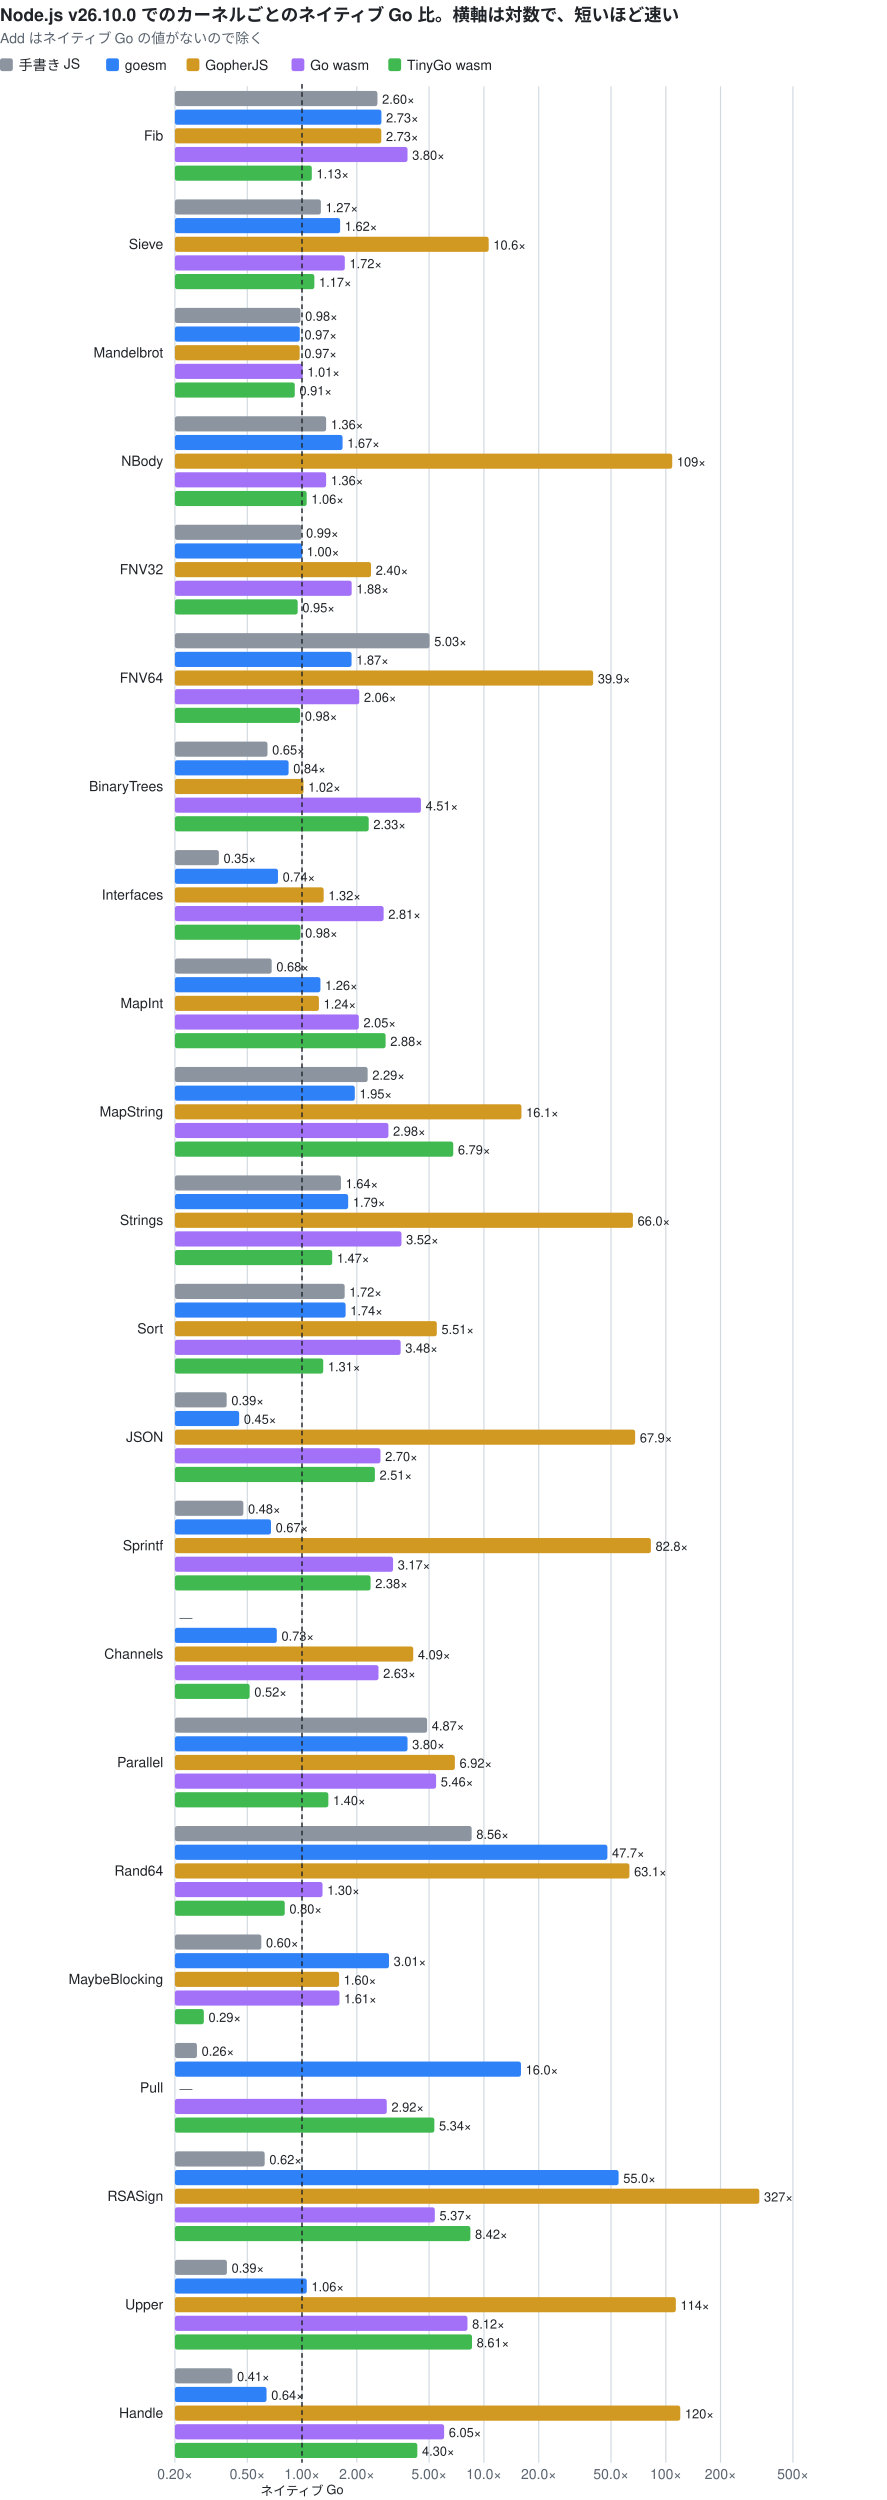
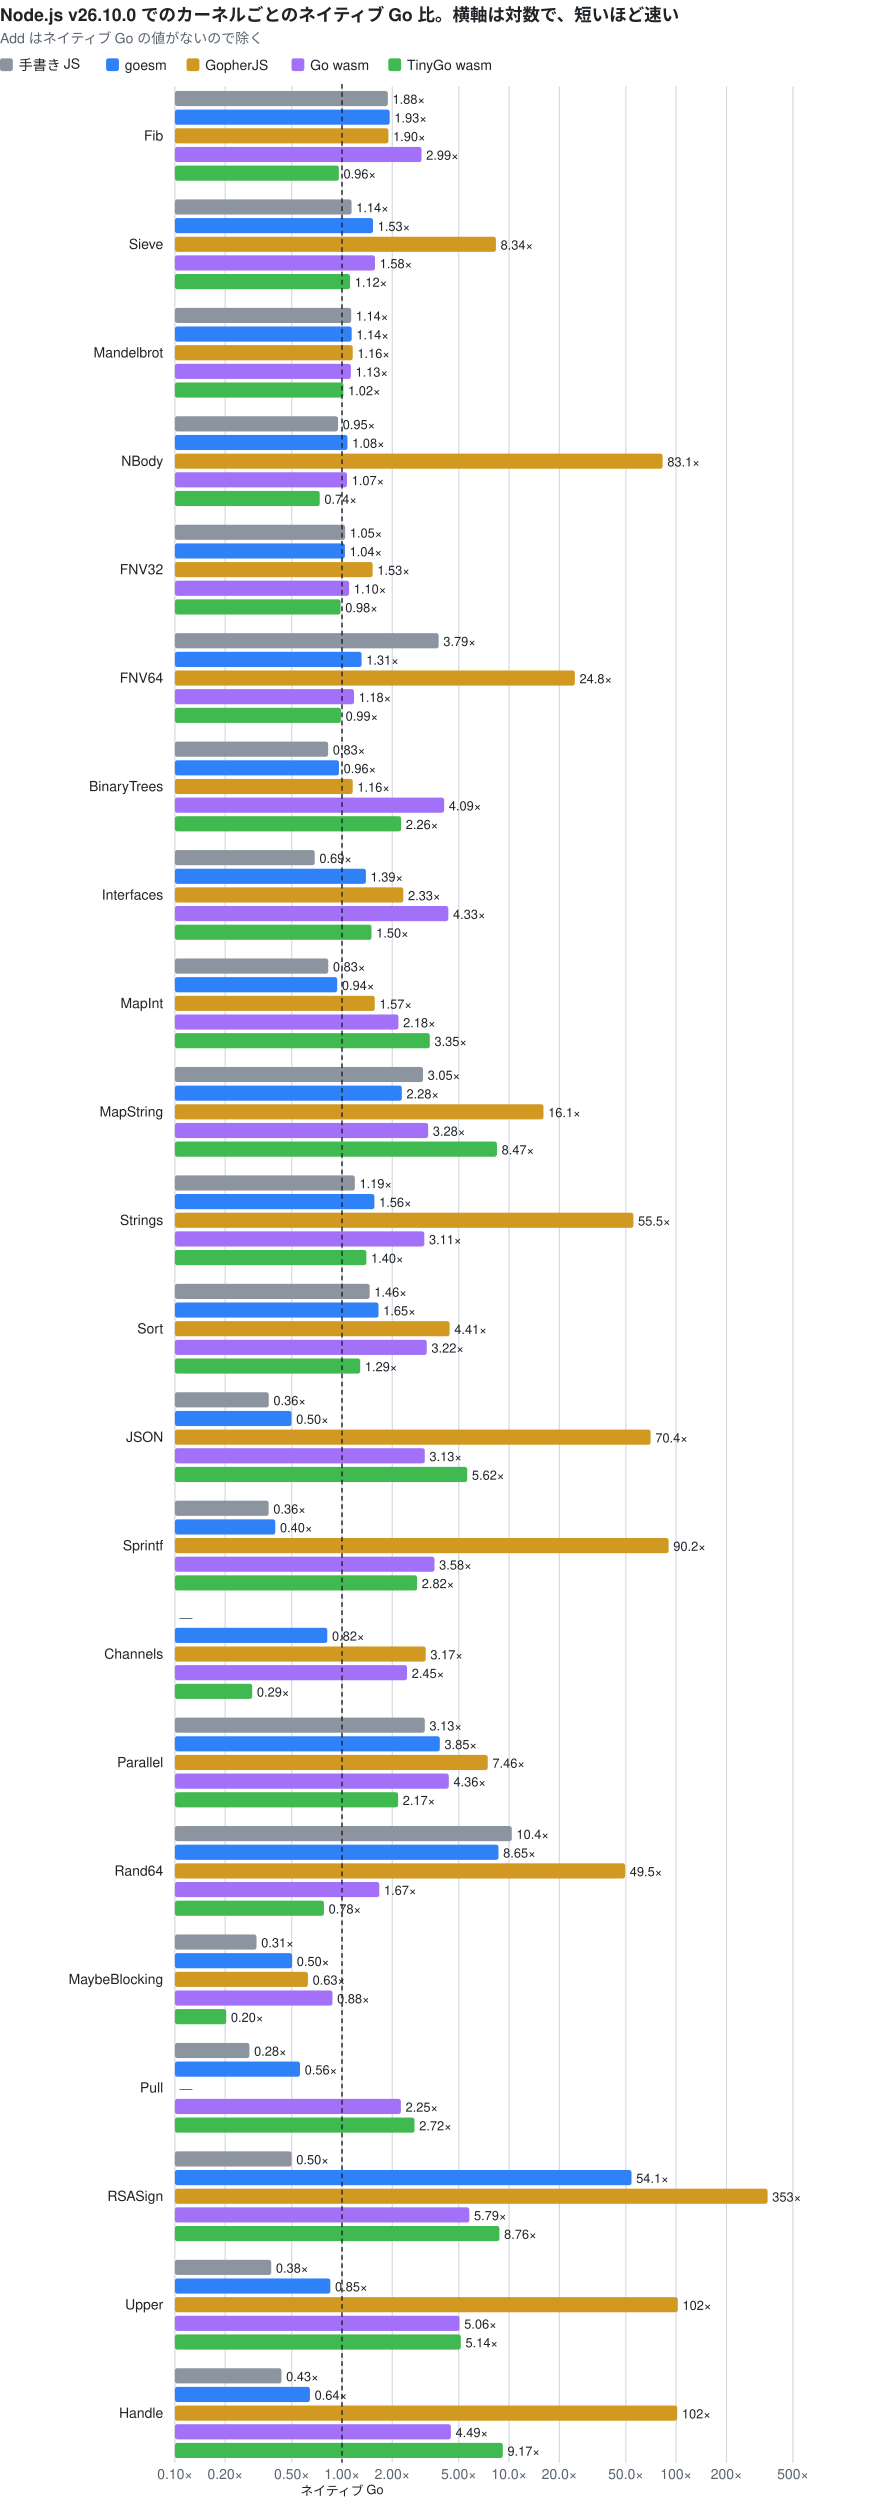
<svg xmlns="http://www.w3.org/2000/svg" width="760" height="2144" viewBox="0 0 760 2144" font-family="-apple-system, 'Segoe UI', Helvetica, Arial, 'Hiragino Sans', 'Noto Sans CJK JP', 'Yu Gothic', sans-serif" font-size="12">
  <style>.t{fill:#1f2328}.m{fill:#59636e}.g{stroke:#d1d9e0}.r{stroke:#1f2328}@media (prefers-color-scheme:dark){.t{fill:#f0f6fc}.m{fill:#9198a1}.g{stroke:#3d444d}.r{stroke:#f0f6fc}}</style>
  <text class="t" x="0" y="18" font-size="15" font-weight="600">Node.js v26.10.0 でのカーネルごとのネイティブ Go 比。横軸は対数で、短いほど速い</text>
  <text class="m" x="0" y="37">Add はネイティブ Go の値がないので除く</text>
  <rect x="0" y="50" width="11" height="11" rx="2" fill="#8c959f" />
  <text class="t" x="16" y="60">手書き JS</text>
  <rect x="91" y="50" width="11" height="11" rx="2" fill="#2f81f7" />
  <text class="t" x="107" y="60">goesm</text>
  <rect x="160" y="50" width="11" height="11" rx="2" fill="#d29922" />
  <text class="t" x="176" y="60">GopherJS</text>
  <rect x="250" y="50" width="11" height="11" rx="2" fill="#a371f7" />
  <text class="t" x="266" y="60">Go wasm</text>
  <rect x="333" y="50" width="11" height="11" rx="2" fill="#3fb950" />
  <text class="t" x="349" y="60">TinyGo wasm</text>
  <line class="g" x1="150.0" y1="74" x2="150.0" y2="2112" />
-   <text class="m" x="150.0" y="2126" text-anchor="middle">0.20×</text>
-   <line class="g" x1="212.1" y1="74" x2="212.1" y2="2112" />
-   <text class="m" x="212.1" y="2126" text-anchor="middle">0.50×</text>
-   <line class="g" x1="259.0" y1="74" x2="259.0" y2="2112" />
-   <text class="m" x="259.0" y="2126" text-anchor="middle">1.00×</text>
-   <line class="g" x1="306.0" y1="74" x2="306.0" y2="2112" />
-   <text class="m" x="306.0" y="2126" text-anchor="middle">2.00×</text>
-   <line class="g" x1="368.0" y1="74" x2="368.0" y2="2112" />
-   <text class="m" x="368.0" y="2126" text-anchor="middle">5.00×</text>
-   <line class="g" x1="415.0" y1="74" x2="415.0" y2="2112" />
-   <text class="m" x="415.0" y="2126" text-anchor="middle">10.0×</text>
-   <line class="g" x1="462.0" y1="74" x2="462.0" y2="2112" />
-   <text class="m" x="462.0" y="2126" text-anchor="middle">20.0×</text>
-   <line class="g" x1="524.0" y1="74" x2="524.0" y2="2112" />
-   <text class="m" x="524.0" y="2126" text-anchor="middle">50.0×</text>
-   <line class="g" x1="571.0" y1="74" x2="571.0" y2="2112" />
-   <text class="m" x="571.0" y="2126" text-anchor="middle">100×</text>
-   <line class="g" x1="617.9" y1="74" x2="617.9" y2="2112" />
-   <text class="m" x="617.9" y="2126" text-anchor="middle">200×</text>
+   <text class="m" x="150.0" y="2126" text-anchor="middle">0.10×</text>
+   <line class="g" x1="193.1" y1="74" x2="193.1" y2="2112" />
+   <text class="m" x="193.1" y="2126" text-anchor="middle">0.20×</text>
+   <line class="g" x1="250.2" y1="74" x2="250.2" y2="2112" />
+   <text class="m" x="250.2" y="2126" text-anchor="middle">0.50×</text>
+   <line class="g" x1="293.3" y1="74" x2="293.3" y2="2112" />
+   <text class="m" x="293.3" y="2126" text-anchor="middle">1.00×</text>
+   <line class="g" x1="336.4" y1="74" x2="336.4" y2="2112" />
+   <text class="m" x="336.4" y="2126" text-anchor="middle">2.00×</text>
+   <line class="g" x1="393.4" y1="74" x2="393.4" y2="2112" />
+   <text class="m" x="393.4" y="2126" text-anchor="middle">5.00×</text>
+   <line class="g" x1="436.6" y1="74" x2="436.6" y2="2112" />
+   <text class="m" x="436.6" y="2126" text-anchor="middle">10.0×</text>
+   <line class="g" x1="479.7" y1="74" x2="479.7" y2="2112" />
+   <text class="m" x="479.7" y="2126" text-anchor="middle">20.0×</text>
+   <line class="g" x1="536.7" y1="74" x2="536.7" y2="2112" />
+   <text class="m" x="536.7" y="2126" text-anchor="middle">50.0×</text>
+   <line class="g" x1="579.8" y1="74" x2="579.8" y2="2112" />
+   <text class="m" x="579.8" y="2126" text-anchor="middle">100×</text>
+   <line class="g" x1="623.0" y1="74" x2="623.0" y2="2112" />
+   <text class="m" x="623.0" y="2126" text-anchor="middle">200×</text>
  <line class="g" x1="680.0" y1="74" x2="680.0" y2="2112" />
  <text class="m" x="680.0" y="2126" text-anchor="middle">500×</text>
  <text class="t" x="140" y="120.5" text-anchor="end">Fib</text>
-   <rect x="150" y="78" width="173.7" height="13" rx="2" fill="#8c959f" />
-   <text class="t" x="327.7" y="89" font-size="11">2.60×</text>
-   <rect x="150" y="94" width="177.1" height="13" rx="2" fill="#2f81f7" />
-   <text class="t" x="331.1" y="105" font-size="11">2.73×</text>
-   <rect x="150" y="110" width="177.0" height="13" rx="2" fill="#d29922" />
-   <text class="t" x="331.0" y="121" font-size="11">2.73×</text>
-   <rect x="150" y="126" width="199.5" height="13" rx="2" fill="#a371f7" />
-   <text class="t" x="353.5" y="137" font-size="11">3.80×</text>
-   <rect x="150" y="142" width="117.4" height="13" rx="2" fill="#3fb950" />
-   <text class="t" x="271.4" y="153" font-size="11">1.13×</text>
+   <rect x="150" y="78" width="182.6" height="13" rx="2" fill="#8c959f" />
+   <text class="t" x="336.6" y="89" font-size="11">1.88×</text>
+   <rect x="150" y="94" width="184.2" height="13" rx="2" fill="#2f81f7" />
+   <text class="t" x="338.2" y="105" font-size="11">1.93×</text>
+   <rect x="150" y="110" width="183.1" height="13" rx="2" fill="#d29922" />
+   <text class="t" x="337.1" y="121" font-size="11">1.90×</text>
+   <rect x="150" y="126" width="211.5" height="13" rx="2" fill="#a371f7" />
+   <text class="t" x="365.5" y="137" font-size="11">2.99×</text>
+   <rect x="150" y="142" width="140.6" height="13" rx="2" fill="#3fb950" />
+   <text class="t" x="294.6" y="153" font-size="11">0.96×</text>
  <text class="t" x="140" y="213.5" text-anchor="end">Sieve</text>
-   <rect x="150" y="171" width="125.2" height="13" rx="2" fill="#8c959f" />
-   <text class="t" x="279.2" y="182" font-size="11">1.27×</text>
-   <rect x="150" y="187" width="141.7" height="13" rx="2" fill="#2f81f7" />
-   <text class="t" x="295.7" y="198" font-size="11">1.62×</text>
-   <rect x="150" y="203" width="269.1" height="13" rx="2" fill="#d29922" />
-   <text class="t" x="423.1" y="214" font-size="11">10.6×</text>
-   <rect x="150" y="219" width="145.7" height="13" rx="2" fill="#a371f7" />
-   <text class="t" x="299.7" y="230" font-size="11">1.72×</text>
-   <rect x="150" y="235" width="119.6" height="13" rx="2" fill="#3fb950" />
-   <text class="t" x="273.6" y="246" font-size="11">1.17×</text>
+   <rect x="150" y="171" width="151.5" height="13" rx="2" fill="#8c959f" />
+   <text class="t" x="305.5" y="182" font-size="11">1.14×</text>
+   <rect x="150" y="187" width="169.9" height="13" rx="2" fill="#2f81f7" />
+   <text class="t" x="323.9" y="198" font-size="11">1.53×</text>
+   <rect x="150" y="203" width="275.3" height="13" rx="2" fill="#d29922" />
+   <text class="t" x="429.3" y="214" font-size="11">8.34×</text>
+   <rect x="150" y="219" width="171.6" height="13" rx="2" fill="#a371f7" />
+   <text class="t" x="325.6" y="230" font-size="11">1.58×</text>
+   <rect x="150" y="235" width="150.2" height="13" rx="2" fill="#3fb950" />
+   <text class="t" x="304.2" y="246" font-size="11">1.12×</text>
  <text class="t" x="140" y="306.5" text-anchor="end">Mandelbrot</text>
-   <rect x="150" y="264" width="107.7" height="13" rx="2" fill="#8c959f" />
-   <text class="t" x="261.7" y="275" font-size="11">0.98×</text>
-   <rect x="150" y="280" width="107.1" height="13" rx="2" fill="#2f81f7" />
-   <text class="t" x="261.1" y="291" font-size="11">0.97×</text>
-   <rect x="150" y="296" width="107.0" height="13" rx="2" fill="#d29922" />
-   <text class="t" x="261.0" y="307" font-size="11">0.97×</text>
-   <rect x="150" y="312" width="109.6" height="13" rx="2" fill="#a371f7" />
-   <text class="t" x="263.6" y="323" font-size="11">1.01×</text>
-   <rect x="150" y="328" width="102.8" height="13" rx="2" fill="#3fb950" />
-   <text class="t" x="256.8" y="339" font-size="11">0.91×</text>
+   <rect x="150" y="264" width="151.2" height="13" rx="2" fill="#8c959f" />
+   <text class="t" x="305.2" y="275" font-size="11">1.14×</text>
+   <rect x="150" y="280" width="151.6" height="13" rx="2" fill="#2f81f7" />
+   <text class="t" x="305.6" y="291" font-size="11">1.14×</text>
+   <rect x="150" y="296" width="152.5" height="13" rx="2" fill="#d29922" />
+   <text class="t" x="306.5" y="307" font-size="11">1.16×</text>
+   <rect x="150" y="312" width="150.9" height="13" rx="2" fill="#a371f7" />
+   <text class="t" x="304.9" y="323" font-size="11">1.13×</text>
+   <rect x="150" y="328" width="144.5" height="13" rx="2" fill="#3fb950" />
+   <text class="t" x="298.5" y="339" font-size="11">1.02×</text>
  <text class="t" x="140" y="399.5" text-anchor="end">NBody</text>
-   <rect x="150" y="357" width="129.7" height="13" rx="2" fill="#8c959f" />
-   <text class="t" x="283.7" y="368" font-size="11">1.36×</text>
-   <rect x="150" y="373" width="143.8" height="13" rx="2" fill="#2f81f7" />
-   <text class="t" x="297.8" y="384" font-size="11">1.67×</text>
-   <rect x="150" y="389" width="426.5" height="13" rx="2" fill="#d29922" />
-   <text class="t" x="580.5" y="400" font-size="11">109×</text>
-   <rect x="150" y="405" width="129.7" height="13" rx="2" fill="#a371f7" />
-   <text class="t" x="283.7" y="416" font-size="11">1.36×</text>
-   <rect x="150" y="421" width="113.0" height="13" rx="2" fill="#3fb950" />
-   <text class="t" x="267.0" y="432" font-size="11">1.06×</text>
+   <rect x="150" y="357" width="139.9" height="13" rx="2" fill="#8c959f" />
+   <text class="t" x="293.9" y="368" font-size="11">0.95×</text>
+   <rect x="150" y="373" width="148.0" height="13" rx="2" fill="#2f81f7" />
+   <text class="t" x="302.0" y="384" font-size="11">1.08×</text>
+   <rect x="150" y="389" width="418.3" height="13" rx="2" fill="#d29922" />
+   <text class="t" x="572.3" y="400" font-size="11">83.1×</text>
+   <rect x="150" y="405" width="147.6" height="13" rx="2" fill="#a371f7" />
+   <text class="t" x="301.6" y="416" font-size="11">1.07×</text>
+   <rect x="150" y="421" width="124.2" height="13" rx="2" fill="#3fb950" />
+   <text class="t" x="278.2" y="432" font-size="11">0.74×</text>
  <text class="t" x="140" y="492.5" text-anchor="end">FNV32</text>
-   <rect x="150" y="450" width="108.5" height="13" rx="2" fill="#8c959f" />
-   <text class="t" x="262.5" y="461" font-size="11">0.99×</text>
-   <rect x="150" y="466" width="109.1" height="13" rx="2" fill="#2f81f7" />
-   <text class="t" x="263.1" y="477" font-size="11">1.00×</text>
-   <rect x="150" y="482" width="168.2" height="13" rx="2" fill="#d29922" />
-   <text class="t" x="322.2" y="493" font-size="11">2.40×</text>
-   <rect x="150" y="498" width="151.6" height="13" rx="2" fill="#a371f7" />
-   <text class="t" x="305.6" y="509" font-size="11">1.88×</text>
-   <rect x="150" y="514" width="105.3" height="13" rx="2" fill="#3fb950" />
-   <text class="t" x="259.3" y="525" font-size="11">0.95×</text>
+   <rect x="150" y="450" width="146.0" height="13" rx="2" fill="#8c959f" />
+   <text class="t" x="300.0" y="461" font-size="11">1.05×</text>
+   <rect x="150" y="466" width="145.8" height="13" rx="2" fill="#2f81f7" />
+   <text class="t" x="299.8" y="477" font-size="11">1.04×</text>
+   <rect x="150" y="482" width="169.6" height="13" rx="2" fill="#d29922" />
+   <text class="t" x="323.6" y="493" font-size="11">1.53×</text>
+   <rect x="150" y="498" width="149.4" height="13" rx="2" fill="#a371f7" />
+   <text class="t" x="303.4" y="509" font-size="11">1.10×</text>
+   <rect x="150" y="514" width="142.1" height="13" rx="2" fill="#3fb950" />
+   <text class="t" x="296.1" y="525" font-size="11">0.98×</text>
  <text class="t" x="140" y="585.5" text-anchor="end">FNV64</text>
-   <rect x="150" y="543" width="218.4" height="13" rx="2" fill="#8c959f" />
-   <text class="t" x="372.4" y="554" font-size="11">5.03×</text>
-   <rect x="150" y="559" width="151.5" height="13" rx="2" fill="#2f81f7" />
-   <text class="t" x="305.5" y="570" font-size="11">1.87×</text>
-   <rect x="150" y="575" width="358.7" height="13" rx="2" fill="#d29922" />
-   <text class="t" x="512.7" y="586" font-size="11">39.9×</text>
-   <rect x="150" y="591" width="158.1" height="13" rx="2" fill="#a371f7" />
-   <text class="t" x="312.1" y="602" font-size="11">2.06×</text>
-   <rect x="150" y="607" width="107.4" height="13" rx="2" fill="#3fb950" />
-   <text class="t" x="261.4" y="618" font-size="11">0.98×</text>
+   <rect x="150" y="543" width="226.2" height="13" rx="2" fill="#8c959f" />
+   <text class="t" x="380.2" y="554" font-size="11">3.79×</text>
+   <rect x="150" y="559" width="160.1" height="13" rx="2" fill="#2f81f7" />
+   <text class="t" x="314.1" y="570" font-size="11">1.31×</text>
+   <rect x="150" y="575" width="343.0" height="13" rx="2" fill="#d29922" />
+   <text class="t" x="497.0" y="586" font-size="11">24.8×</text>
+   <rect x="150" y="591" width="153.6" height="13" rx="2" fill="#a371f7" />
+   <text class="t" x="307.6" y="602" font-size="11">1.18×</text>
+   <rect x="150" y="607" width="142.4" height="13" rx="2" fill="#3fb950" />
+   <text class="t" x="296.4" y="618" font-size="11">0.99×</text>
  <text class="t" x="140" y="678.5" text-anchor="end">BinaryTrees</text>
-   <rect x="150" y="636" width="79.4" height="13" rx="2" fill="#8c959f" />
-   <text class="t" x="233.4" y="647" font-size="11">0.65×</text>
-   <rect x="150" y="652" width="97.5" height="13" rx="2" fill="#2f81f7" />
-   <text class="t" x="251.5" y="663" font-size="11">0.84×</text>
-   <rect x="150" y="668" width="110.3" height="13" rx="2" fill="#d29922" />
-   <text class="t" x="264.3" y="679" font-size="11">1.02×</text>
-   <rect x="150" y="684" width="211.0" height="13" rx="2" fill="#a371f7" />
-   <text class="t" x="365.0" y="695" font-size="11">4.51×</text>
-   <rect x="150" y="700" width="166.2" height="13" rx="2" fill="#3fb950" />
-   <text class="t" x="320.2" y="711" font-size="11">2.33×</text>
+   <rect x="150" y="636" width="131.4" height="13" rx="2" fill="#8c959f" />
+   <text class="t" x="285.4" y="647" font-size="11">0.83×</text>
+   <rect x="150" y="652" width="140.7" height="13" rx="2" fill="#2f81f7" />
+   <text class="t" x="294.7" y="663" font-size="11">0.96×</text>
+   <rect x="150" y="668" width="152.5" height="13" rx="2" fill="#d29922" />
+   <text class="t" x="306.5" y="679" font-size="11">1.16×</text>
+   <rect x="150" y="684" width="230.9" height="13" rx="2" fill="#a371f7" />
+   <text class="t" x="384.9" y="695" font-size="11">4.09×</text>
+   <rect x="150" y="700" width="194.0" height="13" rx="2" fill="#3fb950" />
+   <text class="t" x="348.0" y="711" font-size="11">2.26×</text>
  <text class="t" x="140" y="771.5" text-anchor="end">Interfaces</text>
-   <rect x="150" y="729" width="37.7" height="13" rx="2" fill="#8c959f" />
-   <text class="t" x="191.7" y="740" font-size="11">0.35×</text>
-   <rect x="150" y="745" width="88.4" height="13" rx="2" fill="#2f81f7" />
-   <text class="t" x="242.4" y="756" font-size="11">0.74×</text>
-   <rect x="150" y="761" width="127.6" height="13" rx="2" fill="#d29922" />
-   <text class="t" x="281.6" y="772" font-size="11">1.32×</text>
-   <rect x="150" y="777" width="179.0" height="13" rx="2" fill="#a371f7" />
-   <text class="t" x="333.0" y="788" font-size="11">2.81×</text>
-   <rect x="150" y="793" width="107.7" height="13" rx="2" fill="#3fb950" />
-   <text class="t" x="261.7" y="804" font-size="11">0.98×</text>
+   <rect x="150" y="729" width="119.9" height="13" rx="2" fill="#8c959f" />
+   <text class="t" x="273.9" y="740" font-size="11">0.69×</text>
+   <rect x="150" y="745" width="163.8" height="13" rx="2" fill="#2f81f7" />
+   <text class="t" x="317.8" y="756" font-size="11">1.39×</text>
+   <rect x="150" y="761" width="195.9" height="13" rx="2" fill="#d29922" />
+   <text class="t" x="349.9" y="772" font-size="11">2.33×</text>
+   <rect x="150" y="777" width="234.5" height="13" rx="2" fill="#a371f7" />
+   <text class="t" x="388.5" y="788" font-size="11">4.33×</text>
+   <rect x="150" y="793" width="168.6" height="13" rx="2" fill="#3fb950" />
+   <text class="t" x="322.6" y="804" font-size="11">1.50×</text>
  <text class="t" x="140" y="864.5" text-anchor="end">MapInt</text>
-   <rect x="150" y="822" width="83.0" height="13" rx="2" fill="#8c959f" />
-   <text class="t" x="237.0" y="833" font-size="11">0.68×</text>
-   <rect x="150" y="838" width="124.8" height="13" rx="2" fill="#2f81f7" />
-   <text class="t" x="278.8" y="849" font-size="11">1.26×</text>
-   <rect x="150" y="854" width="123.5" height="13" rx="2" fill="#d29922" />
-   <text class="t" x="277.5" y="865" font-size="11">1.24×</text>
-   <rect x="150" y="870" width="157.7" height="13" rx="2" fill="#a371f7" />
-   <text class="t" x="311.7" y="881" font-size="11">2.05×</text>
-   <rect x="150" y="886" width="180.7" height="13" rx="2" fill="#3fb950" />
-   <text class="t" x="334.7" y="897" font-size="11">2.88×</text>
+   <rect x="150" y="822" width="131.5" height="13" rx="2" fill="#8c959f" />
+   <text class="t" x="285.5" y="833" font-size="11">0.83×</text>
+   <rect x="150" y="838" width="139.2" height="13" rx="2" fill="#2f81f7" />
+   <text class="t" x="293.2" y="849" font-size="11">0.94×</text>
+   <rect x="150" y="854" width="171.4" height="13" rx="2" fill="#d29922" />
+   <text class="t" x="325.4" y="865" font-size="11">1.57×</text>
+   <rect x="150" y="870" width="191.7" height="13" rx="2" fill="#a371f7" />
+   <text class="t" x="345.7" y="881" font-size="11">2.18×</text>
+   <rect x="150" y="886" width="218.6" height="13" rx="2" fill="#3fb950" />
+   <text class="t" x="372.6" y="897" font-size="11">3.35×</text>
  <text class="t" x="140" y="957.5" text-anchor="end">MapString</text>
-   <rect x="150" y="915" width="165.3" height="13" rx="2" fill="#8c959f" />
-   <text class="t" x="319.3" y="926" font-size="11">2.29×</text>
-   <rect x="150" y="931" width="154.3" height="13" rx="2" fill="#2f81f7" />
-   <text class="t" x="308.3" y="942" font-size="11">1.95×</text>
-   <rect x="150" y="947" width="297.2" height="13" rx="2" fill="#d29922" />
-   <text class="t" x="451.2" y="958" font-size="11">16.1×</text>
-   <rect x="150" y="963" width="183.1" height="13" rx="2" fill="#a371f7" />
-   <text class="t" x="337.1" y="974" font-size="11">2.98×</text>
-   <rect x="150" y="979" width="238.7" height="13" rx="2" fill="#3fb950" />
-   <text class="t" x="392.7" y="990" font-size="11">6.79×</text>
+   <rect x="150" y="915" width="212.8" height="13" rx="2" fill="#8c959f" />
+   <text class="t" x="366.8" y="926" font-size="11">3.05×</text>
+   <rect x="150" y="931" width="194.6" height="13" rx="2" fill="#2f81f7" />
+   <text class="t" x="348.6" y="942" font-size="11">2.28×</text>
+   <rect x="150" y="947" width="316.1" height="13" rx="2" fill="#d29922" />
+   <text class="t" x="470.1" y="958" font-size="11">16.1×</text>
+   <rect x="150" y="963" width="217.2" height="13" rx="2" fill="#a371f7" />
+   <text class="t" x="371.2" y="974" font-size="11">3.28×</text>
+   <rect x="150" y="979" width="276.2" height="13" rx="2" fill="#3fb950" />
+   <text class="t" x="430.2" y="990" font-size="11">8.47×</text>
  <text class="t" x="140" y="1050.5" text-anchor="end">Strings</text>
-   <rect x="150" y="1008" width="142.4" height="13" rx="2" fill="#8c959f" />
-   <text class="t" x="296.4" y="1019" font-size="11">1.64×</text>
-   <rect x="150" y="1024" width="148.6" height="13" rx="2" fill="#2f81f7" />
-   <text class="t" x="302.6" y="1035" font-size="11">1.79×</text>
-   <rect x="150" y="1040" width="392.8" height="13" rx="2" fill="#d29922" />
-   <text class="t" x="546.8" y="1051" font-size="11">66.0×</text>
-   <rect x="150" y="1056" width="194.3" height="13" rx="2" fill="#a371f7" />
-   <text class="t" x="348.3" y="1067" font-size="11">3.52×</text>
-   <rect x="150" y="1072" width="134.9" height="13" rx="2" fill="#3fb950" />
-   <text class="t" x="288.9" y="1083" font-size="11">1.47×</text>
+   <rect x="150" y="1008" width="154.3" height="13" rx="2" fill="#8c959f" />
+   <text class="t" x="308.3" y="1019" font-size="11">1.19×</text>
+   <rect x="150" y="1024" width="171.1" height="13" rx="2" fill="#2f81f7" />
+   <text class="t" x="325.1" y="1035" font-size="11">1.56×</text>
+   <rect x="150" y="1040" width="393.2" height="13" rx="2" fill="#d29922" />
+   <text class="t" x="547.2" y="1051" font-size="11">55.5×</text>
+   <rect x="150" y="1056" width="213.9" height="13" rx="2" fill="#a371f7" />
+   <text class="t" x="367.9" y="1067" font-size="11">3.11×</text>
+   <rect x="150" y="1072" width="164.2" height="13" rx="2" fill="#3fb950" />
+   <text class="t" x="318.2" y="1083" font-size="11">1.40×</text>
  <text class="t" x="140" y="1143.5" text-anchor="end">Sort</text>
-   <rect x="150" y="1101" width="145.6" height="13" rx="2" fill="#8c959f" />
-   <text class="t" x="299.6" y="1112" font-size="11">1.72×</text>
-   <rect x="150" y="1117" width="146.4" height="13" rx="2" fill="#2f81f7" />
-   <text class="t" x="300.4" y="1128" font-size="11">1.74×</text>
-   <rect x="150" y="1133" width="224.6" height="13" rx="2" fill="#d29922" />
-   <text class="t" x="378.6" y="1144" font-size="11">5.51×</text>
-   <rect x="150" y="1149" width="193.6" height="13" rx="2" fill="#a371f7" />
-   <text class="t" x="347.6" y="1160" font-size="11">3.48×</text>
-   <rect x="150" y="1165" width="127.2" height="13" rx="2" fill="#3fb950" />
-   <text class="t" x="281.2" y="1176" font-size="11">1.31×</text>
+   <rect x="150" y="1101" width="167.0" height="13" rx="2" fill="#8c959f" />
+   <text class="t" x="321.0" y="1112" font-size="11">1.46×</text>
+   <rect x="150" y="1117" width="174.6" height="13" rx="2" fill="#2f81f7" />
+   <text class="t" x="328.6" y="1128" font-size="11">1.65×</text>
+   <rect x="150" y="1133" width="235.6" height="13" rx="2" fill="#d29922" />
+   <text class="t" x="389.6" y="1144" font-size="11">4.41×</text>
+   <rect x="150" y="1149" width="216.0" height="13" rx="2" fill="#a371f7" />
+   <text class="t" x="370.0" y="1160" font-size="11">3.22×</text>
+   <rect x="150" y="1165" width="158.9" height="13" rx="2" fill="#3fb950" />
+   <text class="t" x="312.9" y="1176" font-size="11">1.29×</text>
  <text class="t" x="140" y="1236.5" text-anchor="end">JSON</text>
-   <rect x="150" y="1194" width="44.4" height="13" rx="2" fill="#8c959f" />
-   <text class="t" x="198.4" y="1205" font-size="11">0.39×</text>
-   <rect x="150" y="1210" width="55.1" height="13" rx="2" fill="#2f81f7" />
-   <text class="t" x="209.1" y="1221" font-size="11">0.45×</text>
-   <rect x="150" y="1226" width="394.7" height="13" rx="2" fill="#d29922" />
-   <text class="t" x="548.7" y="1237" font-size="11">67.9×</text>
-   <rect x="150" y="1242" width="176.3" height="13" rx="2" fill="#a371f7" />
-   <text class="t" x="330.3" y="1253" font-size="11">2.70×</text>
-   <rect x="150" y="1258" width="171.5" height="13" rx="2" fill="#3fb950" />
-   <text class="t" x="325.5" y="1269" font-size="11">2.51×</text>
+   <rect x="150" y="1194" width="80.5" height="13" rx="2" fill="#8c959f" />
+   <text class="t" x="234.5" y="1205" font-size="11">0.36×</text>
+   <rect x="150" y="1210" width="100.0" height="13" rx="2" fill="#2f81f7" />
+   <text class="t" x="254.0" y="1221" font-size="11">0.50×</text>
+   <rect x="150" y="1226" width="408.0" height="13" rx="2" fill="#d29922" />
+   <text class="t" x="562.0" y="1237" font-size="11">70.4×</text>
+   <rect x="150" y="1242" width="214.3" height="13" rx="2" fill="#a371f7" />
+   <text class="t" x="368.3" y="1253" font-size="11">3.13×</text>
+   <rect x="150" y="1258" width="250.7" height="13" rx="2" fill="#3fb950" />
+   <text class="t" x="404.7" y="1269" font-size="11">5.62×</text>
  <text class="t" x="140" y="1329.5" text-anchor="end">Sprintf</text>
-   <rect x="150" y="1287" width="58.7" height="13" rx="2" fill="#8c959f" />
-   <text class="t" x="212.7" y="1298" font-size="11">0.48×</text>
-   <rect x="150" y="1303" width="82.4" height="13" rx="2" fill="#2f81f7" />
-   <text class="t" x="236.4" y="1314" font-size="11">0.67×</text>
-   <rect x="150" y="1319" width="408.2" height="13" rx="2" fill="#d29922" />
-   <text class="t" x="562.2" y="1330" font-size="11">82.8×</text>
-   <rect x="150" y="1335" width="187.1" height="13" rx="2" fill="#a371f7" />
-   <text class="t" x="341.1" y="1346" font-size="11">3.17×</text>
-   <rect x="150" y="1351" width="167.8" height="13" rx="2" fill="#3fb950" />
-   <text class="t" x="321.8" y="1362" font-size="11">2.38×</text>
+   <rect x="150" y="1287" width="80.4" height="13" rx="2" fill="#8c959f" />
+   <text class="t" x="234.4" y="1298" font-size="11">0.36×</text>
+   <rect x="150" y="1303" width="86.1" height="13" rx="2" fill="#2f81f7" />
+   <text class="t" x="240.1" y="1314" font-size="11">0.40×</text>
+   <rect x="150" y="1319" width="423.4" height="13" rx="2" fill="#d29922" />
+   <text class="t" x="577.4" y="1330" font-size="11">90.2×</text>
+   <rect x="150" y="1335" width="222.6" height="13" rx="2" fill="#a371f7" />
+   <text class="t" x="376.6" y="1346" font-size="11">3.58×</text>
+   <rect x="150" y="1351" width="207.7" height="13" rx="2" fill="#3fb950" />
+   <text class="t" x="361.7" y="1362" font-size="11">2.82×</text>
  <text class="t" x="140" y="1422.5" text-anchor="end">Channels</text>
  <text class="m" x="154" y="1391" font-size="11">—</text>
-   <rect x="150" y="1396" width="87.4" height="13" rx="2" fill="#2f81f7" />
-   <text class="t" x="241.4" y="1407" font-size="11">0.73×</text>
-   <rect x="150" y="1412" width="204.4" height="13" rx="2" fill="#d29922" />
-   <text class="t" x="358.4" y="1423" font-size="11">4.09×</text>
-   <rect x="150" y="1428" width="174.6" height="13" rx="2" fill="#a371f7" />
-   <text class="t" x="328.6" y="1439" font-size="11">2.63×</text>
-   <rect x="150" y="1444" width="64.1" height="13" rx="2" fill="#3fb950" />
-   <text class="t" x="218.1" y="1455" font-size="11">0.52×</text>
+   <rect x="150" y="1396" width="130.7" height="13" rx="2" fill="#2f81f7" />
+   <text class="t" x="284.7" y="1407" font-size="11">0.82×</text>
+   <rect x="150" y="1412" width="215.1" height="13" rx="2" fill="#d29922" />
+   <text class="t" x="369.1" y="1423" font-size="11">3.17×</text>
+   <rect x="150" y="1428" width="199.1" height="13" rx="2" fill="#a371f7" />
+   <text class="t" x="353.1" y="1439" font-size="11">2.45×</text>
+   <rect x="150" y="1444" width="66.3" height="13" rx="2" fill="#3fb950" />
+   <text class="t" x="220.3" y="1455" font-size="11">0.29×</text>
  <text class="t" x="140" y="1515.5" text-anchor="end">Parallel</text>
-   <rect x="150" y="1473" width="216.3" height="13" rx="2" fill="#8c959f" />
-   <text class="t" x="370.3" y="1484" font-size="11">4.87×</text>
-   <rect x="150" y="1489" width="199.5" height="13" rx="2" fill="#2f81f7" />
-   <text class="t" x="353.5" y="1500" font-size="11">3.80×</text>
-   <rect x="150" y="1505" width="240.1" height="13" rx="2" fill="#d29922" />
-   <text class="t" x="394.1" y="1516" font-size="11">6.92×</text>
-   <rect x="150" y="1521" width="224.0" height="13" rx="2" fill="#a371f7" />
-   <text class="t" x="378.0" y="1532" font-size="11">5.46×</text>
-   <rect x="150" y="1537" width="131.6" height="13" rx="2" fill="#3fb950" />
-   <text class="t" x="285.6" y="1548" font-size="11">1.40×</text>
+   <rect x="150" y="1473" width="214.3" height="13" rx="2" fill="#8c959f" />
+   <text class="t" x="368.3" y="1484" font-size="11">3.13×</text>
+   <rect x="150" y="1489" width="227.2" height="13" rx="2" fill="#2f81f7" />
+   <text class="t" x="381.2" y="1500" font-size="11">3.85×</text>
+   <rect x="150" y="1505" width="268.3" height="13" rx="2" fill="#d29922" />
+   <text class="t" x="422.3" y="1516" font-size="11">7.46×</text>
+   <rect x="150" y="1521" width="234.9" height="13" rx="2" fill="#a371f7" />
+   <text class="t" x="388.9" y="1532" font-size="11">4.36×</text>
+   <rect x="150" y="1537" width="191.4" height="13" rx="2" fill="#3fb950" />
+   <text class="t" x="345.4" y="1548" font-size="11">2.17×</text>
  <text class="t" x="140" y="1608.5" text-anchor="end">Rand64</text>
-   <rect x="150" y="1566" width="254.5" height="13" rx="2" fill="#8c959f" />
-   <text class="t" x="408.5" y="1577" font-size="11">8.56×</text>
-   <rect x="150" y="1582" width="370.9" height="13" rx="2" fill="#2f81f7" />
-   <text class="t" x="524.9" y="1593" font-size="11">47.7×</text>
-   <rect x="150" y="1598" width="389.8" height="13" rx="2" fill="#d29922" />
-   <text class="t" x="543.8" y="1609" font-size="11">63.1×</text>
-   <rect x="150" y="1614" width="126.6" height="13" rx="2" fill="#a371f7" />
-   <text class="t" x="280.6" y="1625" font-size="11">1.30×</text>
-   <rect x="150" y="1630" width="94.2" height="13" rx="2" fill="#3fb950" />
-   <text class="t" x="248.2" y="1641" font-size="11">0.80×</text>
+   <rect x="150" y="1566" width="288.9" height="13" rx="2" fill="#8c959f" />
+   <text class="t" x="442.9" y="1577" font-size="11">10.4×</text>
+   <rect x="150" y="1582" width="277.5" height="13" rx="2" fill="#2f81f7" />
+   <text class="t" x="431.5" y="1593" font-size="11">8.65×</text>
+   <rect x="150" y="1598" width="386.1" height="13" rx="2" fill="#d29922" />
+   <text class="t" x="540.1" y="1609" font-size="11">49.5×</text>
+   <rect x="150" y="1614" width="175.3" height="13" rx="2" fill="#a371f7" />
+   <text class="t" x="329.3" y="1625" font-size="11">1.67×</text>
+   <rect x="150" y="1630" width="127.8" height="13" rx="2" fill="#3fb950" />
+   <text class="t" x="281.8" y="1641" font-size="11">0.78×</text>
  <text class="t" x="140" y="1701.5" text-anchor="end">MaybeBlocking</text>
-   <rect x="150" y="1659" width="74.1" height="13" rx="2" fill="#8c959f" />
-   <text class="t" x="228.1" y="1670" font-size="11">0.60×</text>
-   <rect x="150" y="1675" width="183.6" height="13" rx="2" fill="#2f81f7" />
-   <text class="t" x="337.6" y="1686" font-size="11">3.01×</text>
-   <rect x="150" y="1691" width="140.8" height="13" rx="2" fill="#d29922" />
-   <text class="t" x="294.8" y="1702" font-size="11">1.60×</text>
-   <rect x="150" y="1707" width="141.1" height="13" rx="2" fill="#a371f7" />
-   <text class="t" x="295.1" y="1718" font-size="11">1.61×</text>
-   <rect x="150" y="1723" width="24.8" height="13" rx="2" fill="#3fb950" />
-   <text class="t" x="178.8" y="1734" font-size="11">0.29×</text>
+   <rect x="150" y="1659" width="70.0" height="13" rx="2" fill="#8c959f" />
+   <text class="t" x="224.0" y="1670" font-size="11">0.31×</text>
+   <rect x="150" y="1675" width="100.5" height="13" rx="2" fill="#2f81f7" />
+   <text class="t" x="254.5" y="1686" font-size="11">0.50×</text>
+   <rect x="150" y="1691" width="114.1" height="13" rx="2" fill="#d29922" />
+   <text class="t" x="268.1" y="1702" font-size="11">0.63×</text>
+   <rect x="150" y="1707" width="135.1" height="13" rx="2" fill="#a371f7" />
+   <text class="t" x="289.1" y="1718" font-size="11">0.88×</text>
+   <rect x="150" y="1723" width="44.0" height="13" rx="2" fill="#3fb950" />
+   <text class="t" x="198.0" y="1734" font-size="11">0.20×</text>
  <text class="t" x="140" y="1794.5" text-anchor="end">Pull</text>
-   <rect x="150" y="1752" width="18.9" height="13" rx="2" fill="#8c959f" />
-   <text class="t" x="172.9" y="1763" font-size="11">0.26×</text>
-   <rect x="150" y="1768" width="296.8" height="13" rx="2" fill="#2f81f7" />
-   <text class="t" x="450.8" y="1779" font-size="11">16.0×</text>
+   <rect x="150" y="1752" width="63.9" height="13" rx="2" fill="#8c959f" />
+   <text class="t" x="217.9" y="1763" font-size="11">0.28×</text>
+   <rect x="150" y="1768" width="107.3" height="13" rx="2" fill="#2f81f7" />
+   <text class="t" x="261.3" y="1779" font-size="11">0.56×</text>
  <text class="m" x="154" y="1795" font-size="11">—</text>
-   <rect x="150" y="1800" width="181.7" height="13" rx="2" fill="#a371f7" />
-   <text class="t" x="335.7" y="1811" font-size="11">2.92×</text>
-   <rect x="150" y="1816" width="222.5" height="13" rx="2" fill="#3fb950" />
-   <text class="t" x="376.5" y="1827" font-size="11">5.34×</text>
+   <rect x="150" y="1800" width="193.8" height="13" rx="2" fill="#a371f7" />
+   <text class="t" x="347.8" y="1811" font-size="11">2.25×</text>
+   <rect x="150" y="1816" width="205.5" height="13" rx="2" fill="#3fb950" />
+   <text class="t" x="359.5" y="1827" font-size="11">2.72×</text>
  <text class="t" x="140" y="1887.5" text-anchor="end">RSASign</text>
-   <rect x="150" y="1845" width="77.0" height="13" rx="2" fill="#8c959f" />
-   <text class="t" x="231.0" y="1856" font-size="11">0.62×</text>
-   <rect x="150" y="1861" width="380.5" height="13" rx="2" fill="#2f81f7" />
-   <text class="t" x="534.5" y="1872" font-size="11">55.0×</text>
-   <rect x="150" y="1877" width="501.2" height="13" rx="2" fill="#d29922" />
-   <text class="t" x="655.2" y="1888" font-size="11">327×</text>
-   <rect x="150" y="1893" width="222.9" height="13" rx="2" fill="#a371f7" />
-   <text class="t" x="376.9" y="1904" font-size="11">5.37×</text>
-   <rect x="150" y="1909" width="253.4" height="13" rx="2" fill="#3fb950" />
-   <text class="t" x="407.4" y="1920" font-size="11">8.42×</text>
+   <rect x="150" y="1845" width="100.1" height="13" rx="2" fill="#8c959f" />
+   <text class="t" x="254.1" y="1856" font-size="11">0.50×</text>
+   <rect x="150" y="1861" width="391.6" height="13" rx="2" fill="#2f81f7" />
+   <text class="t" x="545.6" y="1872" font-size="11">54.1×</text>
+   <rect x="150" y="1877" width="508.3" height="13" rx="2" fill="#d29922" />
+   <text class="t" x="662.3" y="1888" font-size="11">353×</text>
+   <rect x="150" y="1893" width="252.5" height="13" rx="2" fill="#a371f7" />
+   <text class="t" x="406.5" y="1904" font-size="11">5.79×</text>
+   <rect x="150" y="1909" width="278.3" height="13" rx="2" fill="#3fb950" />
+   <text class="t" x="432.3" y="1920" font-size="11">8.76×</text>
  <text class="t" x="140" y="1980.5" text-anchor="end">Upper</text>
-   <rect x="150" y="1938" width="44.6" height="13" rx="2" fill="#8c959f" />
-   <text class="t" x="198.6" y="1949" font-size="11">0.39×</text>
-   <rect x="150" y="1954" width="113.1" height="13" rx="2" fill="#2f81f7" />
-   <text class="t" x="267.1" y="1965" font-size="11">1.06×</text>
-   <rect x="150" y="1970" width="429.6" height="13" rx="2" fill="#d29922" />
-   <text class="t" x="583.6" y="1981" font-size="11">114×</text>
-   <rect x="150" y="1986" width="250.9" height="13" rx="2" fill="#a371f7" />
-   <text class="t" x="404.9" y="1997" font-size="11">8.12×</text>
-   <rect x="150" y="2002" width="254.8" height="13" rx="2" fill="#3fb950" />
-   <text class="t" x="408.8" y="2013" font-size="11">8.61×</text>
+   <rect x="150" y="1938" width="82.6" height="13" rx="2" fill="#8c959f" />
+   <text class="t" x="236.6" y="1949" font-size="11">0.38×</text>
+   <rect x="150" y="1954" width="133.3" height="13" rx="2" fill="#2f81f7" />
+   <text class="t" x="287.3" y="1965" font-size="11">0.85×</text>
+   <rect x="150" y="1970" width="431.3" height="13" rx="2" fill="#d29922" />
+   <text class="t" x="585.3" y="1981" font-size="11">102×</text>
+   <rect x="150" y="1986" width="244.1" height="13" rx="2" fill="#a371f7" />
+   <text class="t" x="398.1" y="1997" font-size="11">5.06×</text>
+   <rect x="150" y="2002" width="245.2" height="13" rx="2" fill="#3fb950" />
+   <text class="t" x="399.2" y="2013" font-size="11">5.14×</text>
  <text class="t" x="140" y="2073.5" text-anchor="end">Handle</text>
-   <rect x="150" y="2031" width="49.3" height="13" rx="2" fill="#8c959f" />
-   <text class="t" x="203.3" y="2042" font-size="11">0.41×</text>
-   <rect x="150" y="2047" width="78.6" height="13" rx="2" fill="#2f81f7" />
-   <text class="t" x="232.6" y="2058" font-size="11">0.64×</text>
-   <rect x="150" y="2063" width="433.4" height="13" rx="2" fill="#d29922" />
-   <text class="t" x="587.4" y="2074" font-size="11">120×</text>
-   <rect x="150" y="2079" width="230.9" height="13" rx="2" fill="#a371f7" />
-   <text class="t" x="384.9" y="2090" font-size="11">6.05×</text>
-   <rect x="150" y="2095" width="207.9" height="13" rx="2" fill="#3fb950" />
-   <text class="t" x="361.9" y="2106" font-size="11">4.30×</text>
-   <line class="r" x1="259.0" y1="72" x2="259.0" y2="2112" stroke-dasharray="4 3" stroke-width="1.2" />
-   <text class="t" x="259.0" y="2140" text-anchor="middle" font-size="11">ネイティブ Go</text>
+   <rect x="150" y="2031" width="91.4" height="13" rx="2" fill="#8c959f" />
+   <text class="t" x="245.4" y="2042" font-size="11">0.43×</text>
+   <rect x="150" y="2047" width="115.8" height="13" rx="2" fill="#2f81f7" />
+   <text class="t" x="269.8" y="2058" font-size="11">0.64×</text>
+   <rect x="150" y="2063" width="430.8" height="13" rx="2" fill="#d29922" />
+   <text class="t" x="584.8" y="2074" font-size="11">102×</text>
+   <rect x="150" y="2079" width="236.7" height="13" rx="2" fill="#a371f7" />
+   <text class="t" x="390.7" y="2090" font-size="11">4.49×</text>
+   <rect x="150" y="2095" width="281.2" height="13" rx="2" fill="#3fb950" />
+   <text class="t" x="435.2" y="2106" font-size="11">9.17×</text>
+   <line class="r" x1="293.3" y1="72" x2="293.3" y2="2112" stroke-dasharray="4 3" stroke-width="1.2" />
+   <text class="t" x="293.3" y="2140" text-anchor="middle" font-size="11">ネイティブ Go</text>
</svg>
